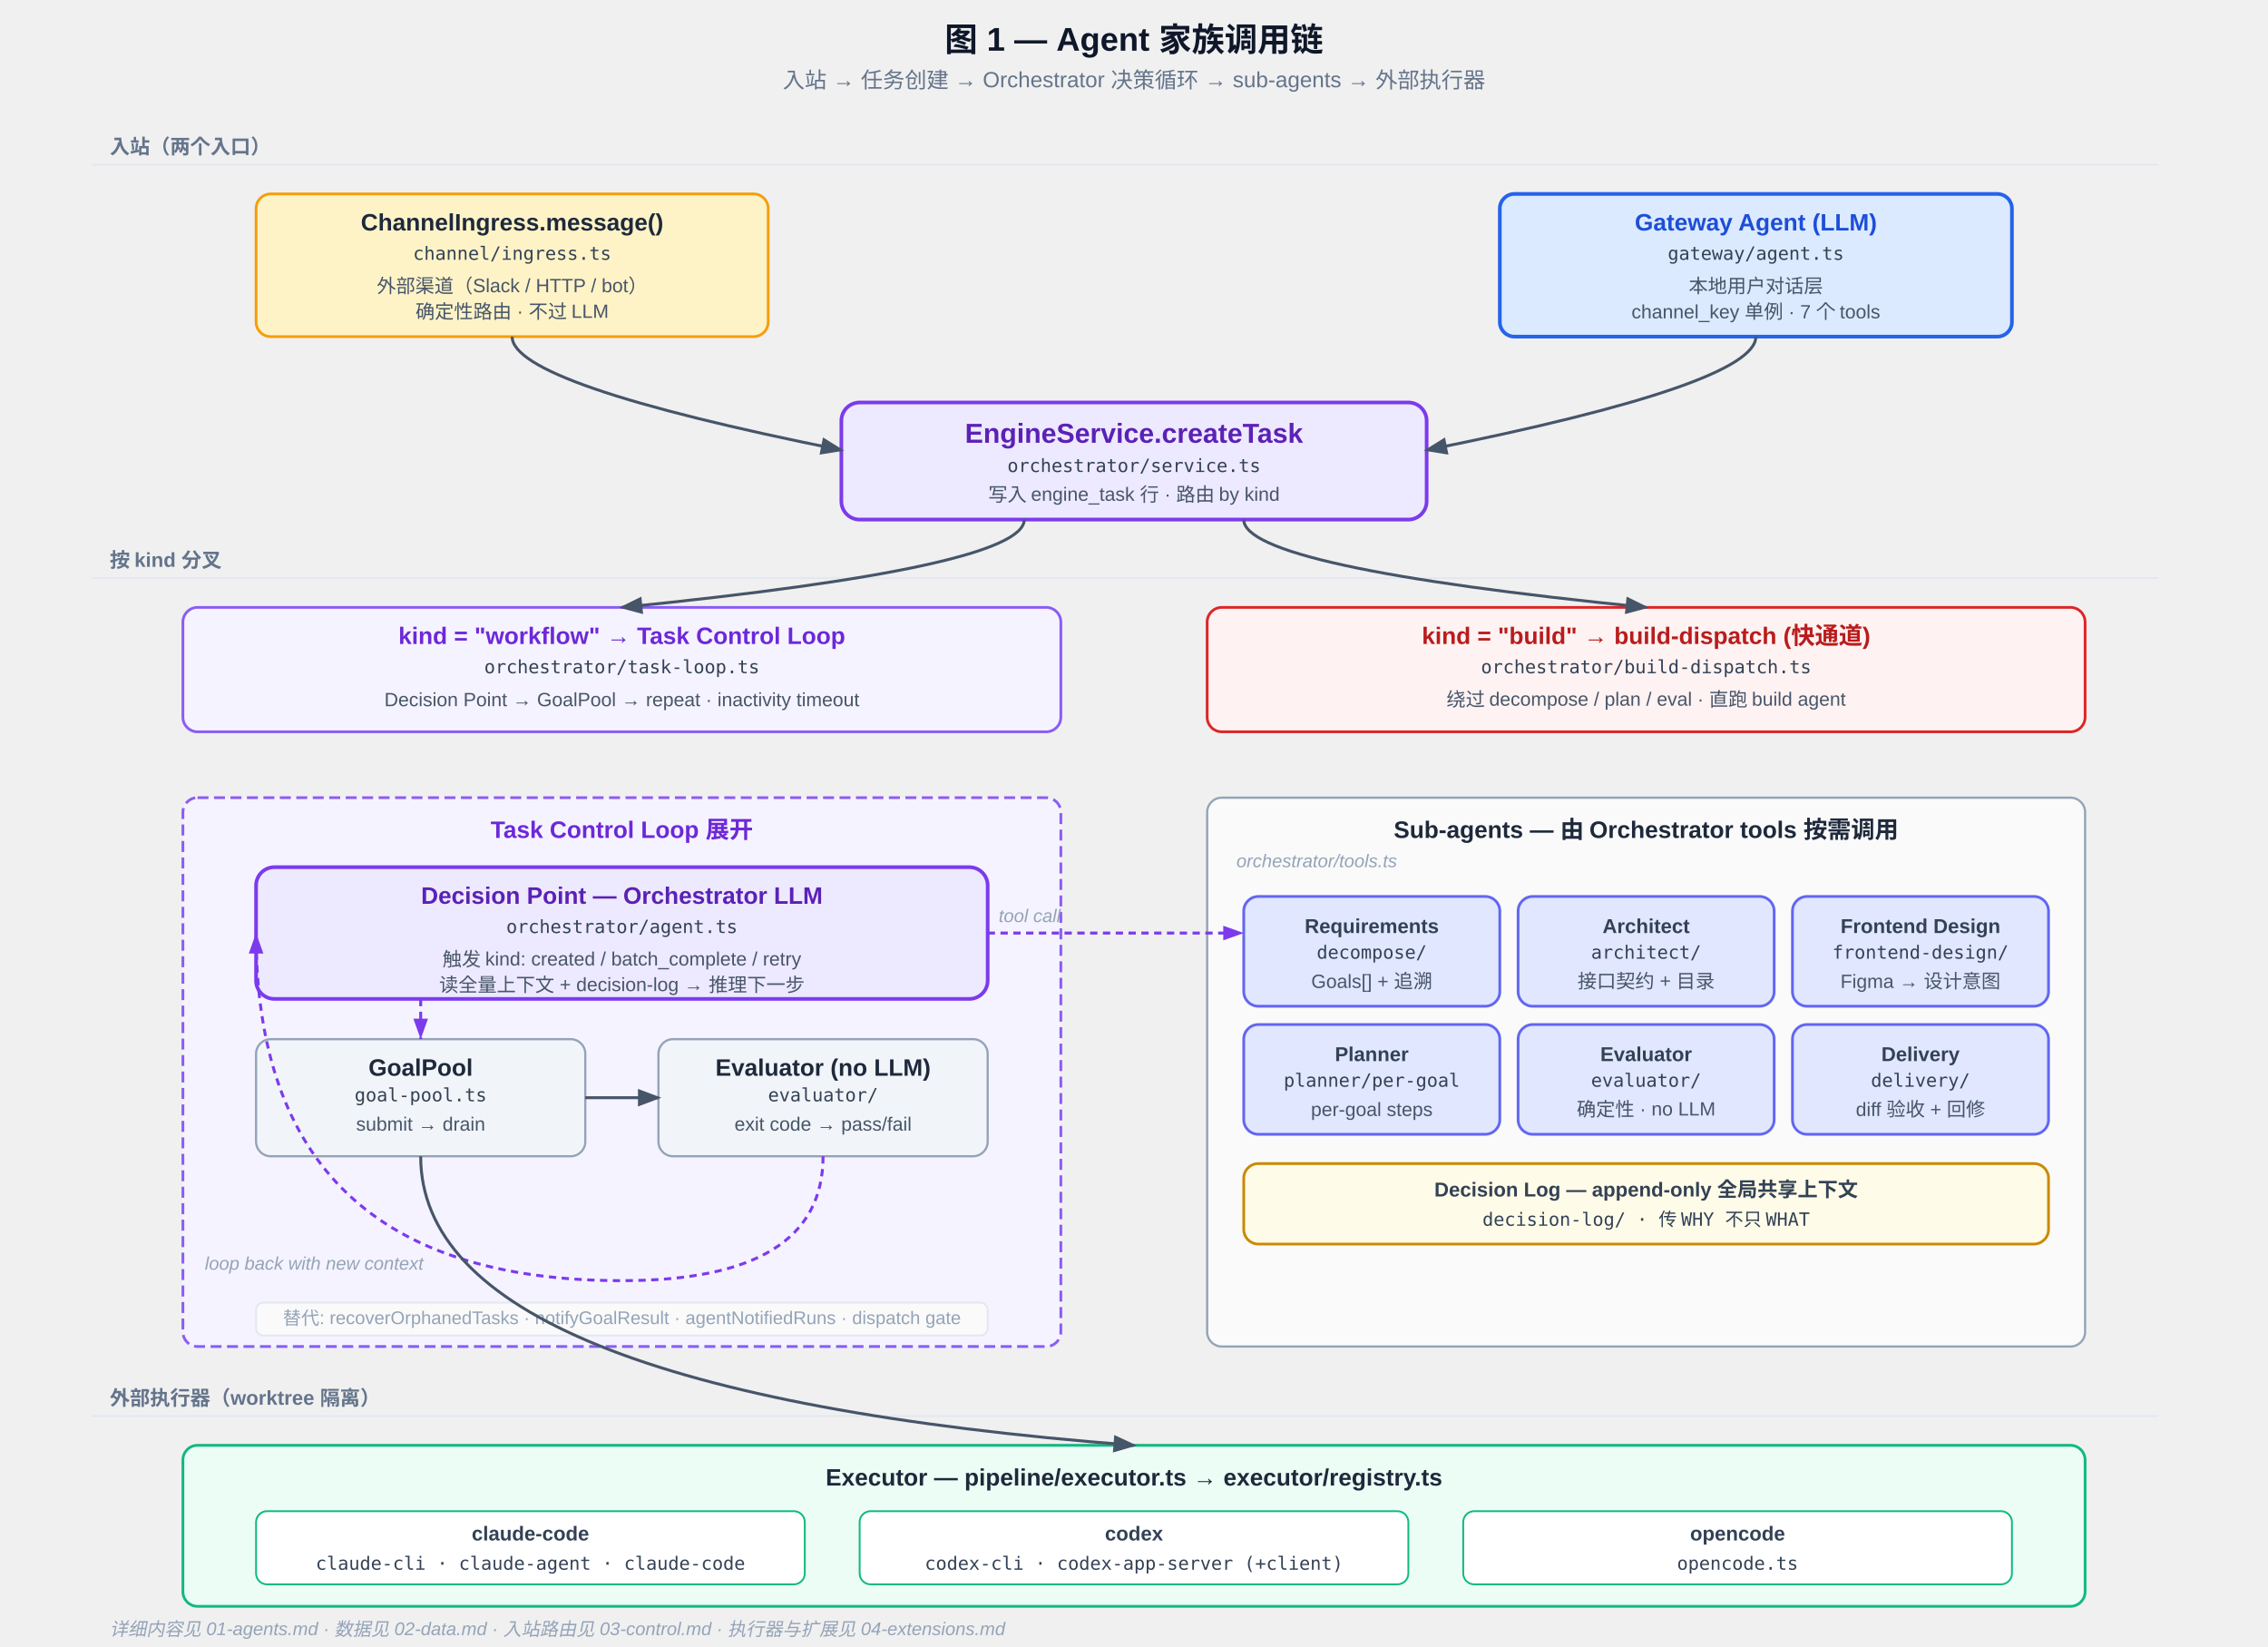
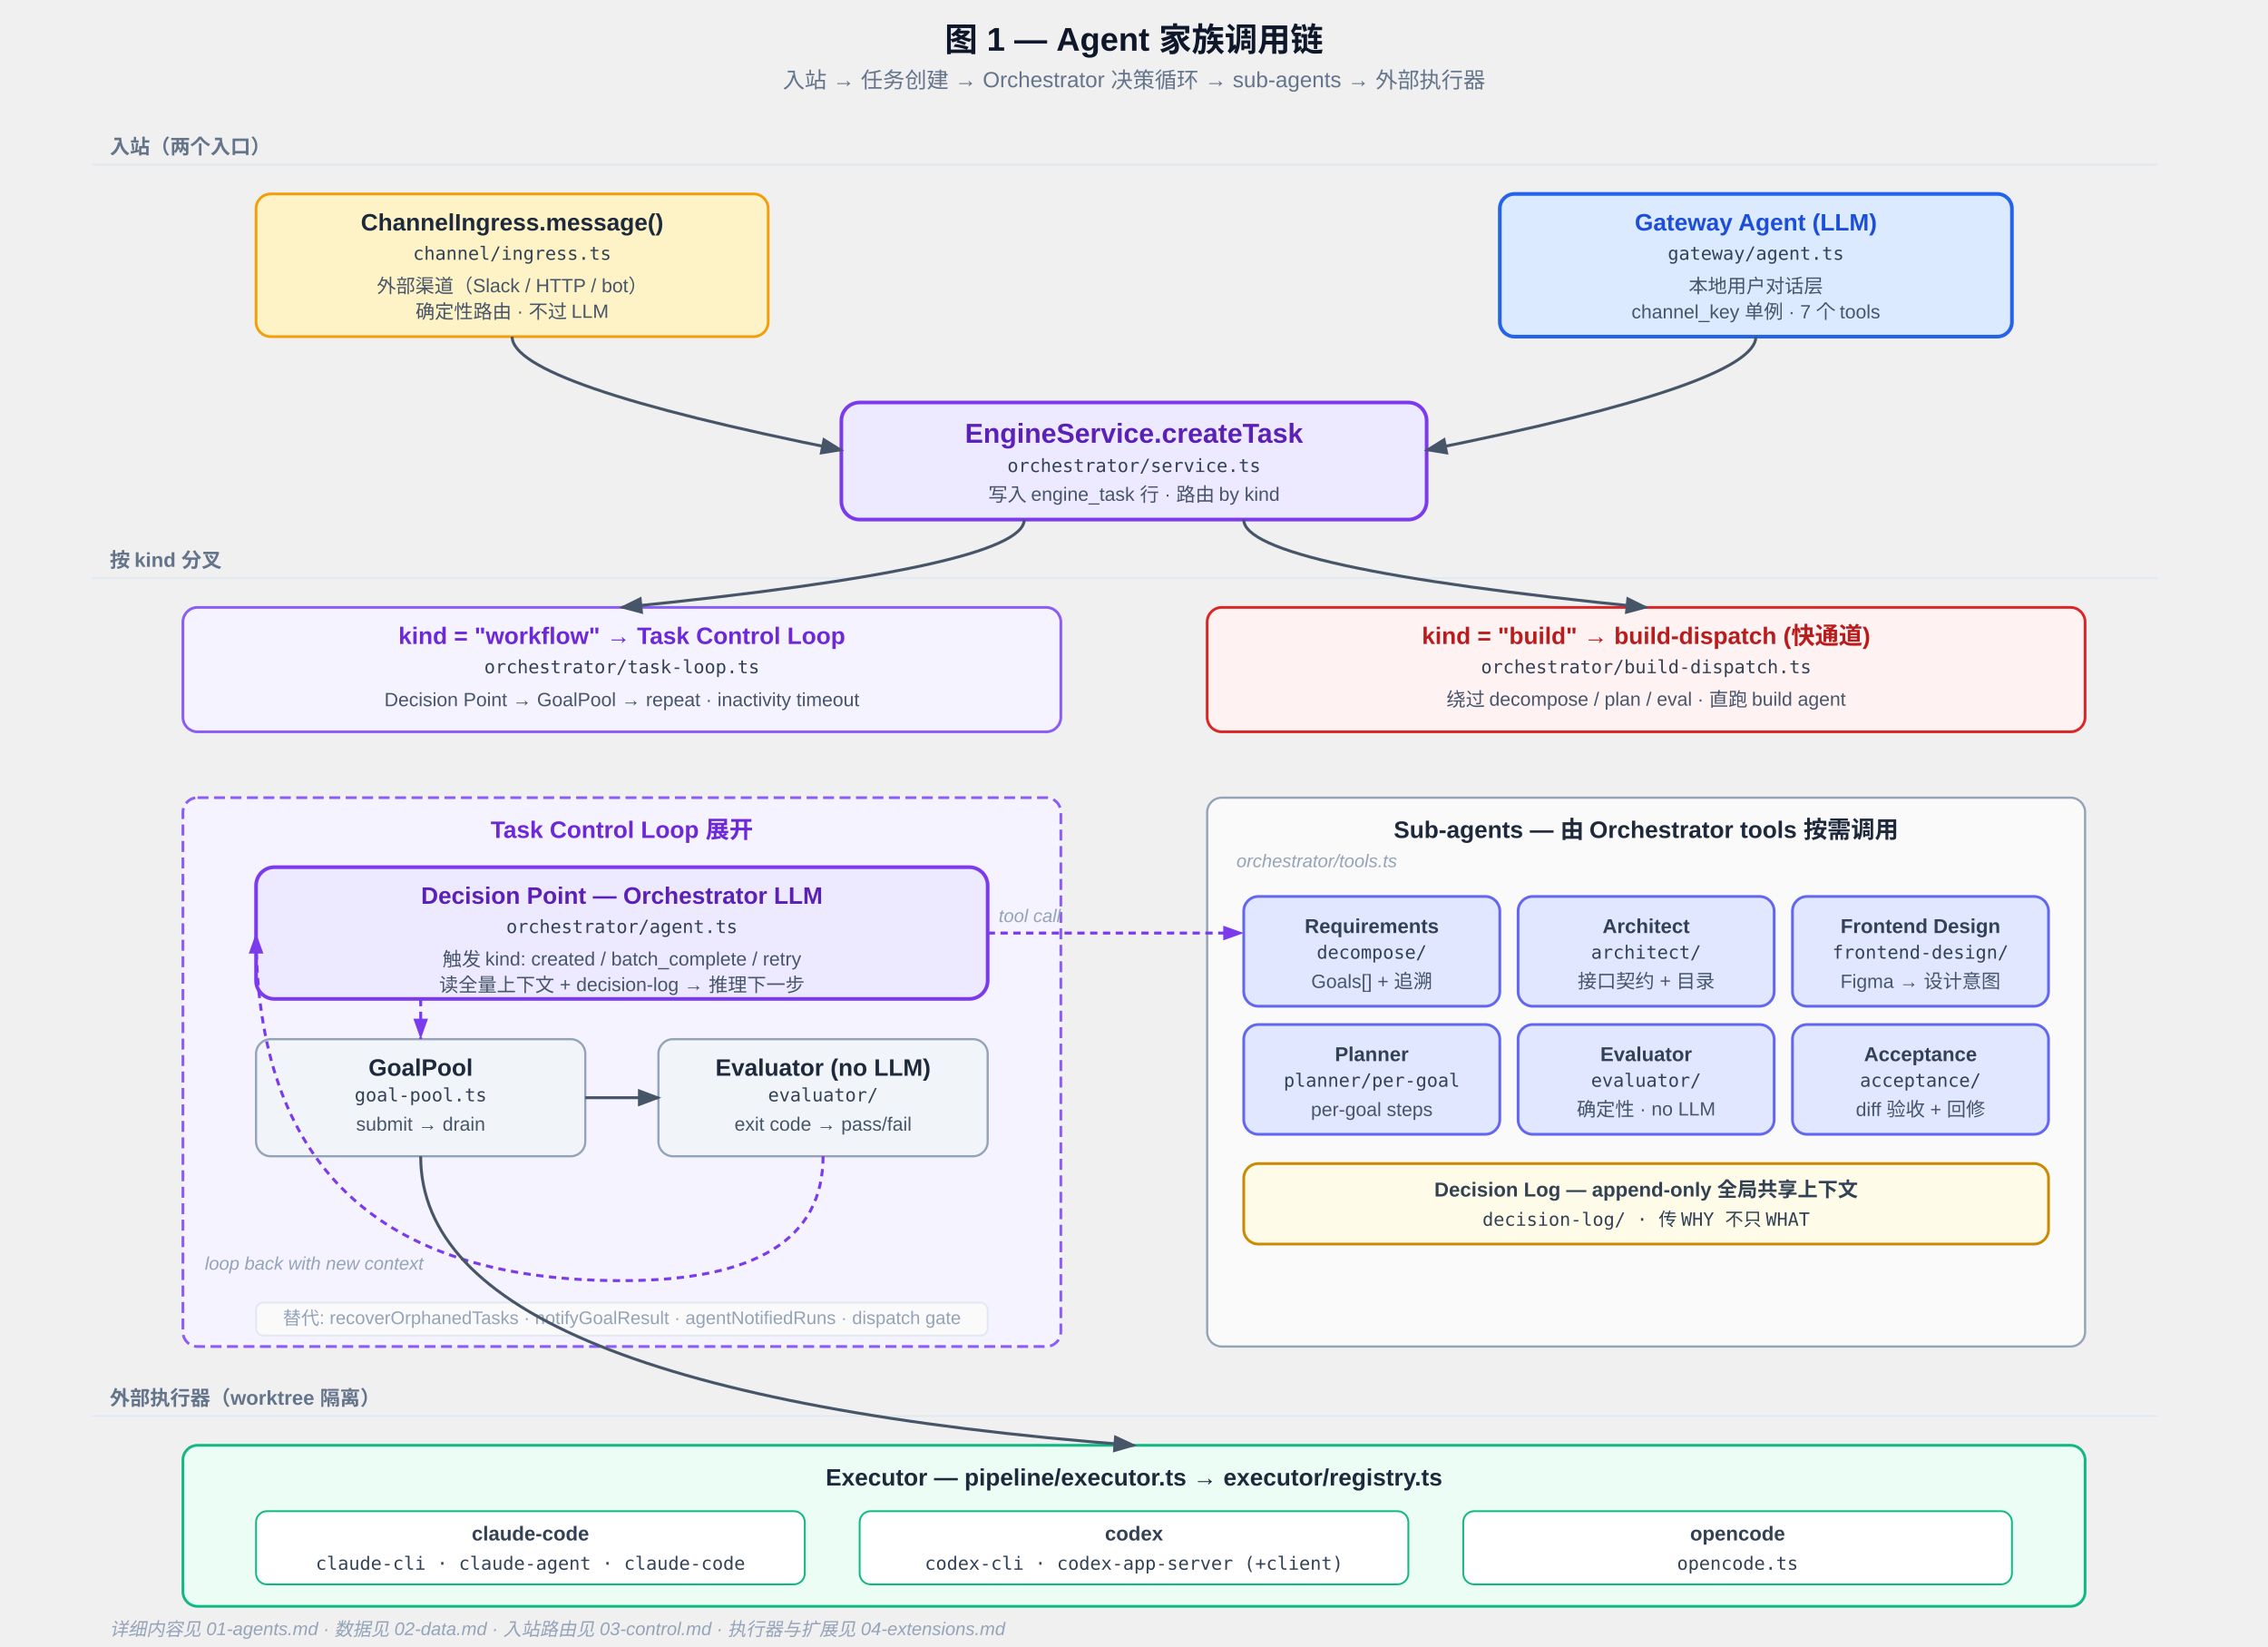
<svg xmlns="http://www.w3.org/2000/svg" viewBox="0 0 1240 900" width="100%" height="100%">
  <defs>
    <style>
      text { font-family: 'Segoe UI', Arial, sans-serif; }
      .ingress { fill: #fef3c7; stroke: #f59e0b; stroke-width: 1.5; rx: 8; }
      .gateway { fill: #dbeafe; stroke: #2563eb; stroke-width: 2; rx: 8; }
      .service { fill: #ede9fe; stroke: #7c3aed; stroke-width: 2; rx: 10; }
      .loop    { fill: #f5f3ff; stroke: #8b5cf6; stroke-width: 1.5; rx: 8; }
      .fast    { fill: #fef2f2; stroke: #dc2626; stroke-width: 1.5; rx: 8; }
      .sub     { fill: #e0e7ff; stroke: #6366f1; stroke-width: 1.5; rx: 8; }
      .infra   { fill: #f1f5f9; stroke: #94a3b8; stroke-width: 1.2; rx: 8; }
      .exec    { fill: #ecfdf5; stroke: #10b981; stroke-width: 1.5; rx: 8; }
      .log     { fill: #fefce8; stroke: #ca8a04; stroke-width: 1.5; rx: 8; }
      .arrow   { stroke: #475569; stroke-width: 1.6; fill: none; marker-end: url(#ar); }
      .dispatch{ stroke: #7c3aed; stroke-width: 1.6; fill: none; marker-end: url(#ap); stroke-dasharray: 4 3; }
      .dep     { stroke: #94a3b8; stroke-width: 1.2; fill: none; stroke-dasharray: 6 3; }
      .h1 { font-size: 15px; font-weight: 700; fill: #0f172a; text-anchor: middle; }
      .h2 { font-size: 13px; font-weight: 600; fill: #1e293b; text-anchor: middle; }
      .h3 { font-size: 11px; font-weight: 600; fill: #334155; text-anchor: middle; }
      .body { font-size: 10.5px; fill: #475569; text-anchor: middle; }
      .tag  { font-size: 10px; fill: #64748b; text-anchor: middle; }
      .code { font-family: 'Cascadia Code',Consolas,monospace; font-size: 10px; fill: #334155; text-anchor: middle; }
      .title{ font-size: 18px; font-weight: 700; fill: #0f172a; text-anchor: middle; }
      .subtitle{ font-size: 12px; fill: #64748b; text-anchor: middle; }
      .note { font-size: 10px; fill: #94a3b8; text-anchor: start; font-style: italic; }
    </style>
    <marker id="ar" markerWidth="8" markerHeight="6" refX="7" refY="3" orient="auto">
      <polygon points="0 0,8 3,0 6" fill="#475569" />
    </marker>
    <marker id="ap" markerWidth="7" markerHeight="5" refX="7" refY="2.5" orient="auto">
      <polygon points="0 0,7 2.5,0 5" fill="#7c3aed" />
    </marker>
  </defs>
  <text class="title" x="620" y="28">图 1 — Agent 家族调用链</text>
  <text class="subtitle" x="620" y="48">入站 → 任务创建 → Orchestrator 决策循环 → sub-agents → 外部执行器</text>
  <text class="h3" x="60" y="84" style="text-anchor:start;fill:#64748b">入站（两个入口）</text>
  <line x1="50" y1="90" x2="1180" y2="90" stroke="#e2e8f0" />
  <rect class="ingress" x="140" y="106" width="280" height="78" />
  <text class="h2" x="280" y="126">ChannelIngress.message()</text>
  <text class="code" x="280" y="142">channel/ingress.ts</text>
  <text class="body" x="280" y="160">外部渠道（Slack / HTTP / bot）</text>
  <text class="body" x="280" y="174">确定性路由 · 不过 LLM</text>
  <rect class="gateway" x="820" y="106" width="280" height="78" />
  <text class="h2" x="960" y="126" style="fill:#1d4ed8">Gateway Agent (LLM)</text>
  <text class="code" x="960" y="142">gateway/agent.ts</text>
  <text class="body" x="960" y="160">本地用户对话层</text>
  <text class="body" x="960" y="174">channel_key 单例 · 7 个 tools</text>
  <rect class="service" x="460" y="220" width="320" height="64" />
  <text class="h1" x="620" y="242" style="fill:#5b21b6">EngineService.createTask</text>
  <text class="code" x="620" y="258">orchestrator/service.ts</text>
  <text class="body" x="620" y="274">写入 engine_task 行 · 路由 by kind</text>
  <path class="arrow" d="M 280 184 Q 280 210 460 246" />
  <path class="arrow" d="M 960 184 Q 960 210 780 246" />
  <text class="h3" x="60" y="310" style="text-anchor:start;fill:#64748b">按 kind 分叉</text>
  <line x1="50" y1="316" x2="1180" y2="316" stroke="#e2e8f0" />
  <rect class="loop" x="100" y="332" width="480" height="68" />
  <text class="h2" x="340" y="352" style="fill:#6d28d9">kind = "workflow" → Task Control Loop</text>
  <text class="code" x="340" y="368">orchestrator/task-loop.ts</text>
  <text class="body" x="340" y="386">Decision Point → GoalPool → repeat · inactivity timeout</text>
  <rect class="fast" x="660" y="332" width="480" height="68" />
  <text class="h2" x="900" y="352" style="fill:#b91c1c">kind = "build" → build-dispatch (快通道)</text>
  <text class="code" x="900" y="368">orchestrator/build-dispatch.ts</text>
  <text class="body" x="900" y="386">绕过 decompose / plan / eval · 直跑 build agent</text>
  <path class="arrow" d="M 560 284 Q 560 310 340 332" />
  <path class="arrow" d="M 680 284 Q 680 310 900 332" />
  <rect class="loop" x="100" y="436" width="480" height="300" style="stroke-dasharray:6 3" />
  <text class="h2" x="340" y="458" style="fill:#6d28d9">Task Control Loop 展开</text>
  <rect class="service" x="140" y="474" width="400" height="72" />
  <text class="h2" x="340" y="494" style="fill:#5b21b6">Decision Point — Orchestrator LLM</text>
  <text class="code" x="340" y="510">orchestrator/agent.ts</text>
  <text class="body" x="340" y="528">触发 kind: created / batch_complete / retry</text>
  <text class="body" x="340" y="542">读全量上下文 + decision-log → 推理下一步</text>
  <rect class="infra" x="140" y="568" width="180" height="64" />
  <text class="h2" x="230" y="588">GoalPool</text>
  <text class="code" x="230" y="602">goal-pool.ts</text>
  <text class="body" x="230" y="618">submit → drain</text>
  <rect class="infra" x="360" y="568" width="180" height="64" />
  <text class="h2" x="450" y="588">Evaluator (no LLM)</text>
  <text class="code" x="450" y="602">evaluator/</text>
  <text class="body" x="450" y="618">exit code → pass/fail</text>
  <path class="dispatch" d="M 230 546 L 230 568" />
  <path class="arrow" d="M 320 600 L 360 600" />
  <path class="dispatch" d="M 450 632 Q 450 700 340 700 Q 140 700 140 510 L 140 510" />
  <text class="note" x="112" y="694">loop back with new context</text>
  <rect x="140" y="712" width="400" height="18" fill="#fafafa" stroke="#e2e8f0" rx="4" />
  <text class="tag" x="340" y="724" style="fill:#94a3b8">替代: recoverOrphanedTasks · notifyGoalResult · agentNotifiedRuns · dispatch gate</text>
  <rect class="infra" x="660" y="436" width="480" height="300" style="fill:#fafafa" />
  <text class="h2" x="900" y="458">Sub-agents — 由 Orchestrator tools 按需调用</text>
  <text class="note" x="676" y="474">orchestrator/tools.ts</text>
  <rect class="sub" x="680" y="490" width="140" height="60" />
  <text class="h3" x="750" y="510">Requirements</text>
  <text class="code" x="750" y="524">decompose/</text>
  <text class="body" x="750" y="540">Goals[] + 追溯</text>
  <rect class="sub" x="830" y="490" width="140" height="60" />
  <text class="h3" x="900" y="510">Architect</text>
  <text class="code" x="900" y="524">architect/</text>
  <text class="body" x="900" y="540">接口契约 + 目录</text>
  <rect class="sub" x="980" y="490" width="140" height="60" />
  <text class="h3" x="1050" y="510">Frontend Design</text>
  <text class="code" x="1050" y="524">frontend-design/</text>
  <text class="body" x="1050" y="540">Figma → 设计意图</text>
  <rect class="sub" x="680" y="560" width="140" height="60" />
  <text class="h3" x="750" y="580">Planner</text>
  <text class="code" x="750" y="594">planner/per-goal</text>
  <text class="body" x="750" y="610">per-goal steps</text>
  <rect class="sub" x="830" y="560" width="140" height="60" />
  <text class="h3" x="900" y="580">Evaluator</text>
  <text class="code" x="900" y="594">evaluator/</text>
  <text class="body" x="900" y="610">确定性 · no LLM</text>
  <rect class="sub" x="980" y="560" width="140" height="60" />
-   <text class="h3" x="1050" y="580">Delivery</text>
-   <text class="code" x="1050" y="594">delivery/</text>
+   <text class="h3" x="1050" y="580">Acceptance</text>
+   <text class="code" x="1050" y="594">acceptance/</text>
  <text class="body" x="1050" y="610">diff 验收 + 回修</text>
  <rect class="log" x="680" y="636" width="440" height="44" />
  <text class="h3" x="900" y="654">Decision Log — append-only 全局共享上下文</text>
  <text class="code" x="900" y="670">decision-log/ · 传 WHY 不只 WHAT</text>
  <path class="dispatch" d="M 540 510 Q 600 510 680 510" />
  <text class="note" x="546" y="504">tool call</text>
  <text class="h3" x="60" y="768" style="text-anchor:start;fill:#64748b">外部执行器（worktree 隔离）</text>
  <line x1="50" y1="774" x2="1180" y2="774" stroke="#e2e8f0" />
  <rect class="exec" x="100" y="790" width="1040" height="88" />
  <text class="h2" x="620" y="812">Executor — pipeline/executor.ts → executor/registry.ts</text>
  <rect fill="#fff" stroke="#10b981" stroke-width="1" x="140" y="826" width="300" height="40" rx="6" />
  <text class="h3" x="290" y="842">claude-code</text>
  <text class="code" x="290" y="858">claude-cli · claude-agent · claude-code</text>
  <rect fill="#fff" stroke="#10b981" stroke-width="1" x="470" y="826" width="300" height="40" rx="6" />
  <text class="h3" x="620" y="842">codex</text>
  <text class="code" x="620" y="858">codex-cli · codex-app-server (+client)</text>
  <rect fill="#fff" stroke="#10b981" stroke-width="1" x="800" y="826" width="300" height="40" rx="6" />
  <text class="h3" x="950" y="842">opencode</text>
  <text class="code" x="950" y="858">opencode.ts</text>
  <path class="arrow" d="M 230 632 Q 230 760 620 790" />
  <text class="note" x="60" y="894">详细内容见 01-agents.md · 数据见 02-data.md · 入站路由见 03-control.md · 执行器与扩展见 04-extensions.md</text>
</svg>
